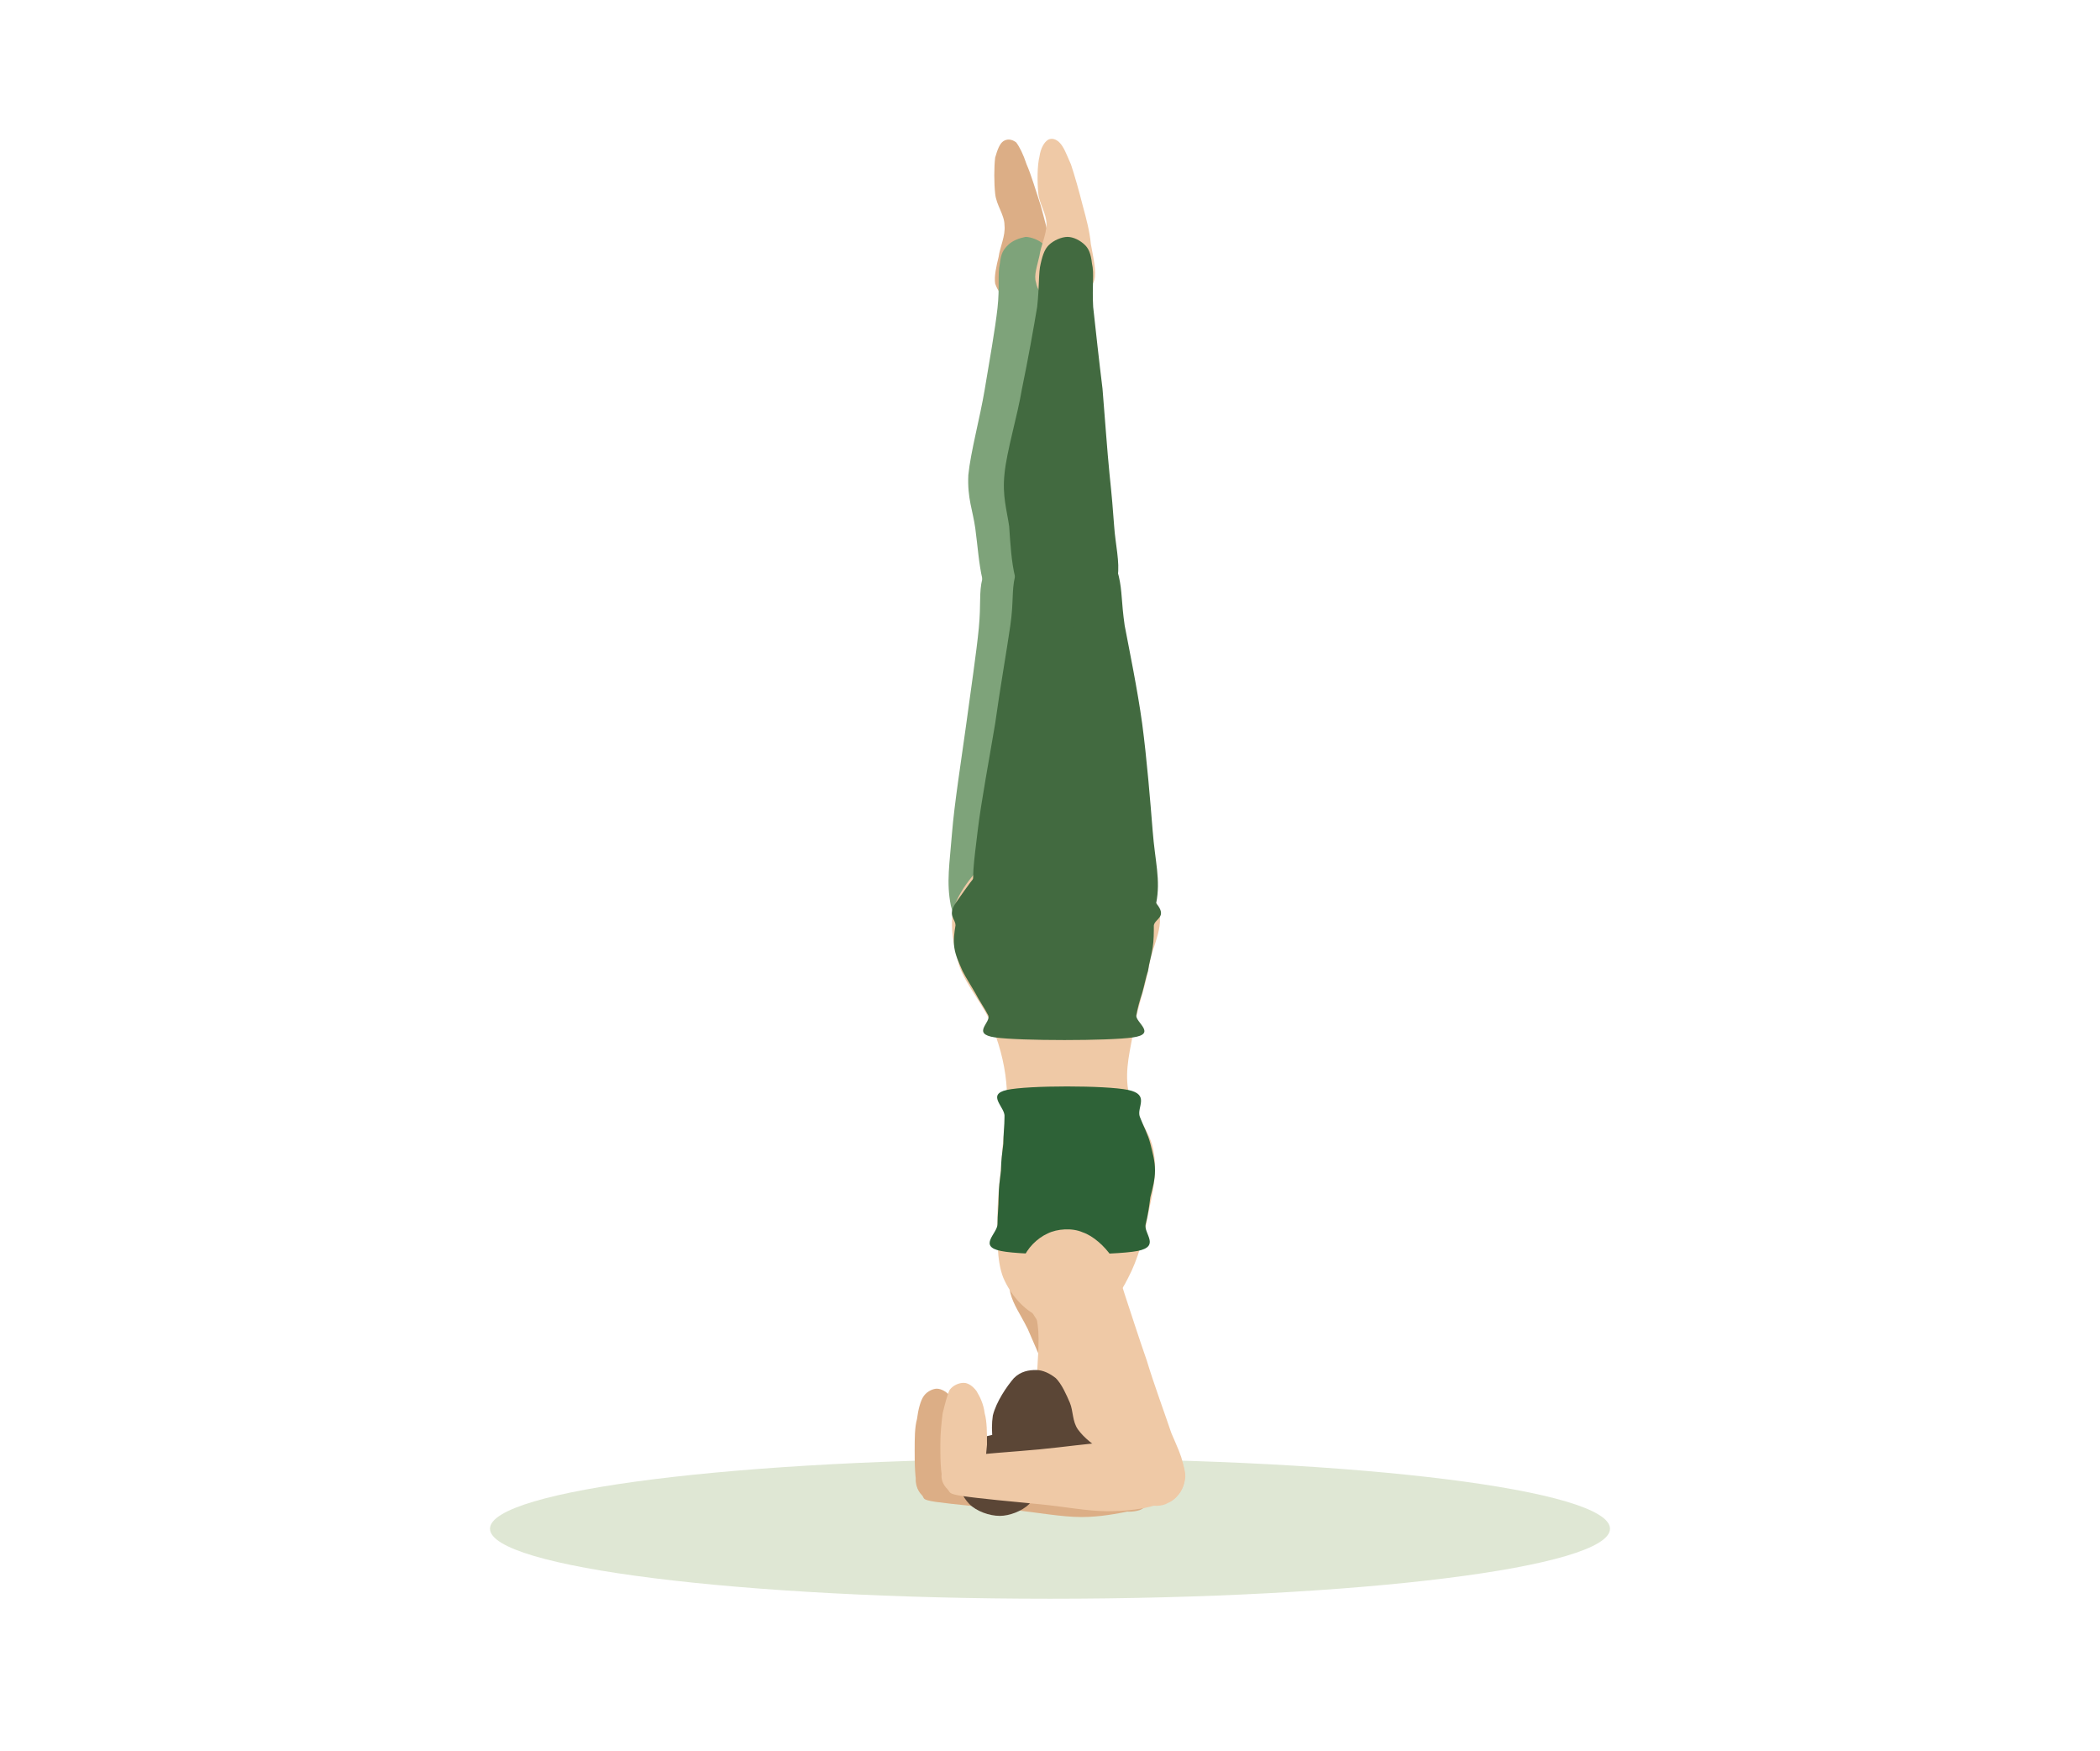
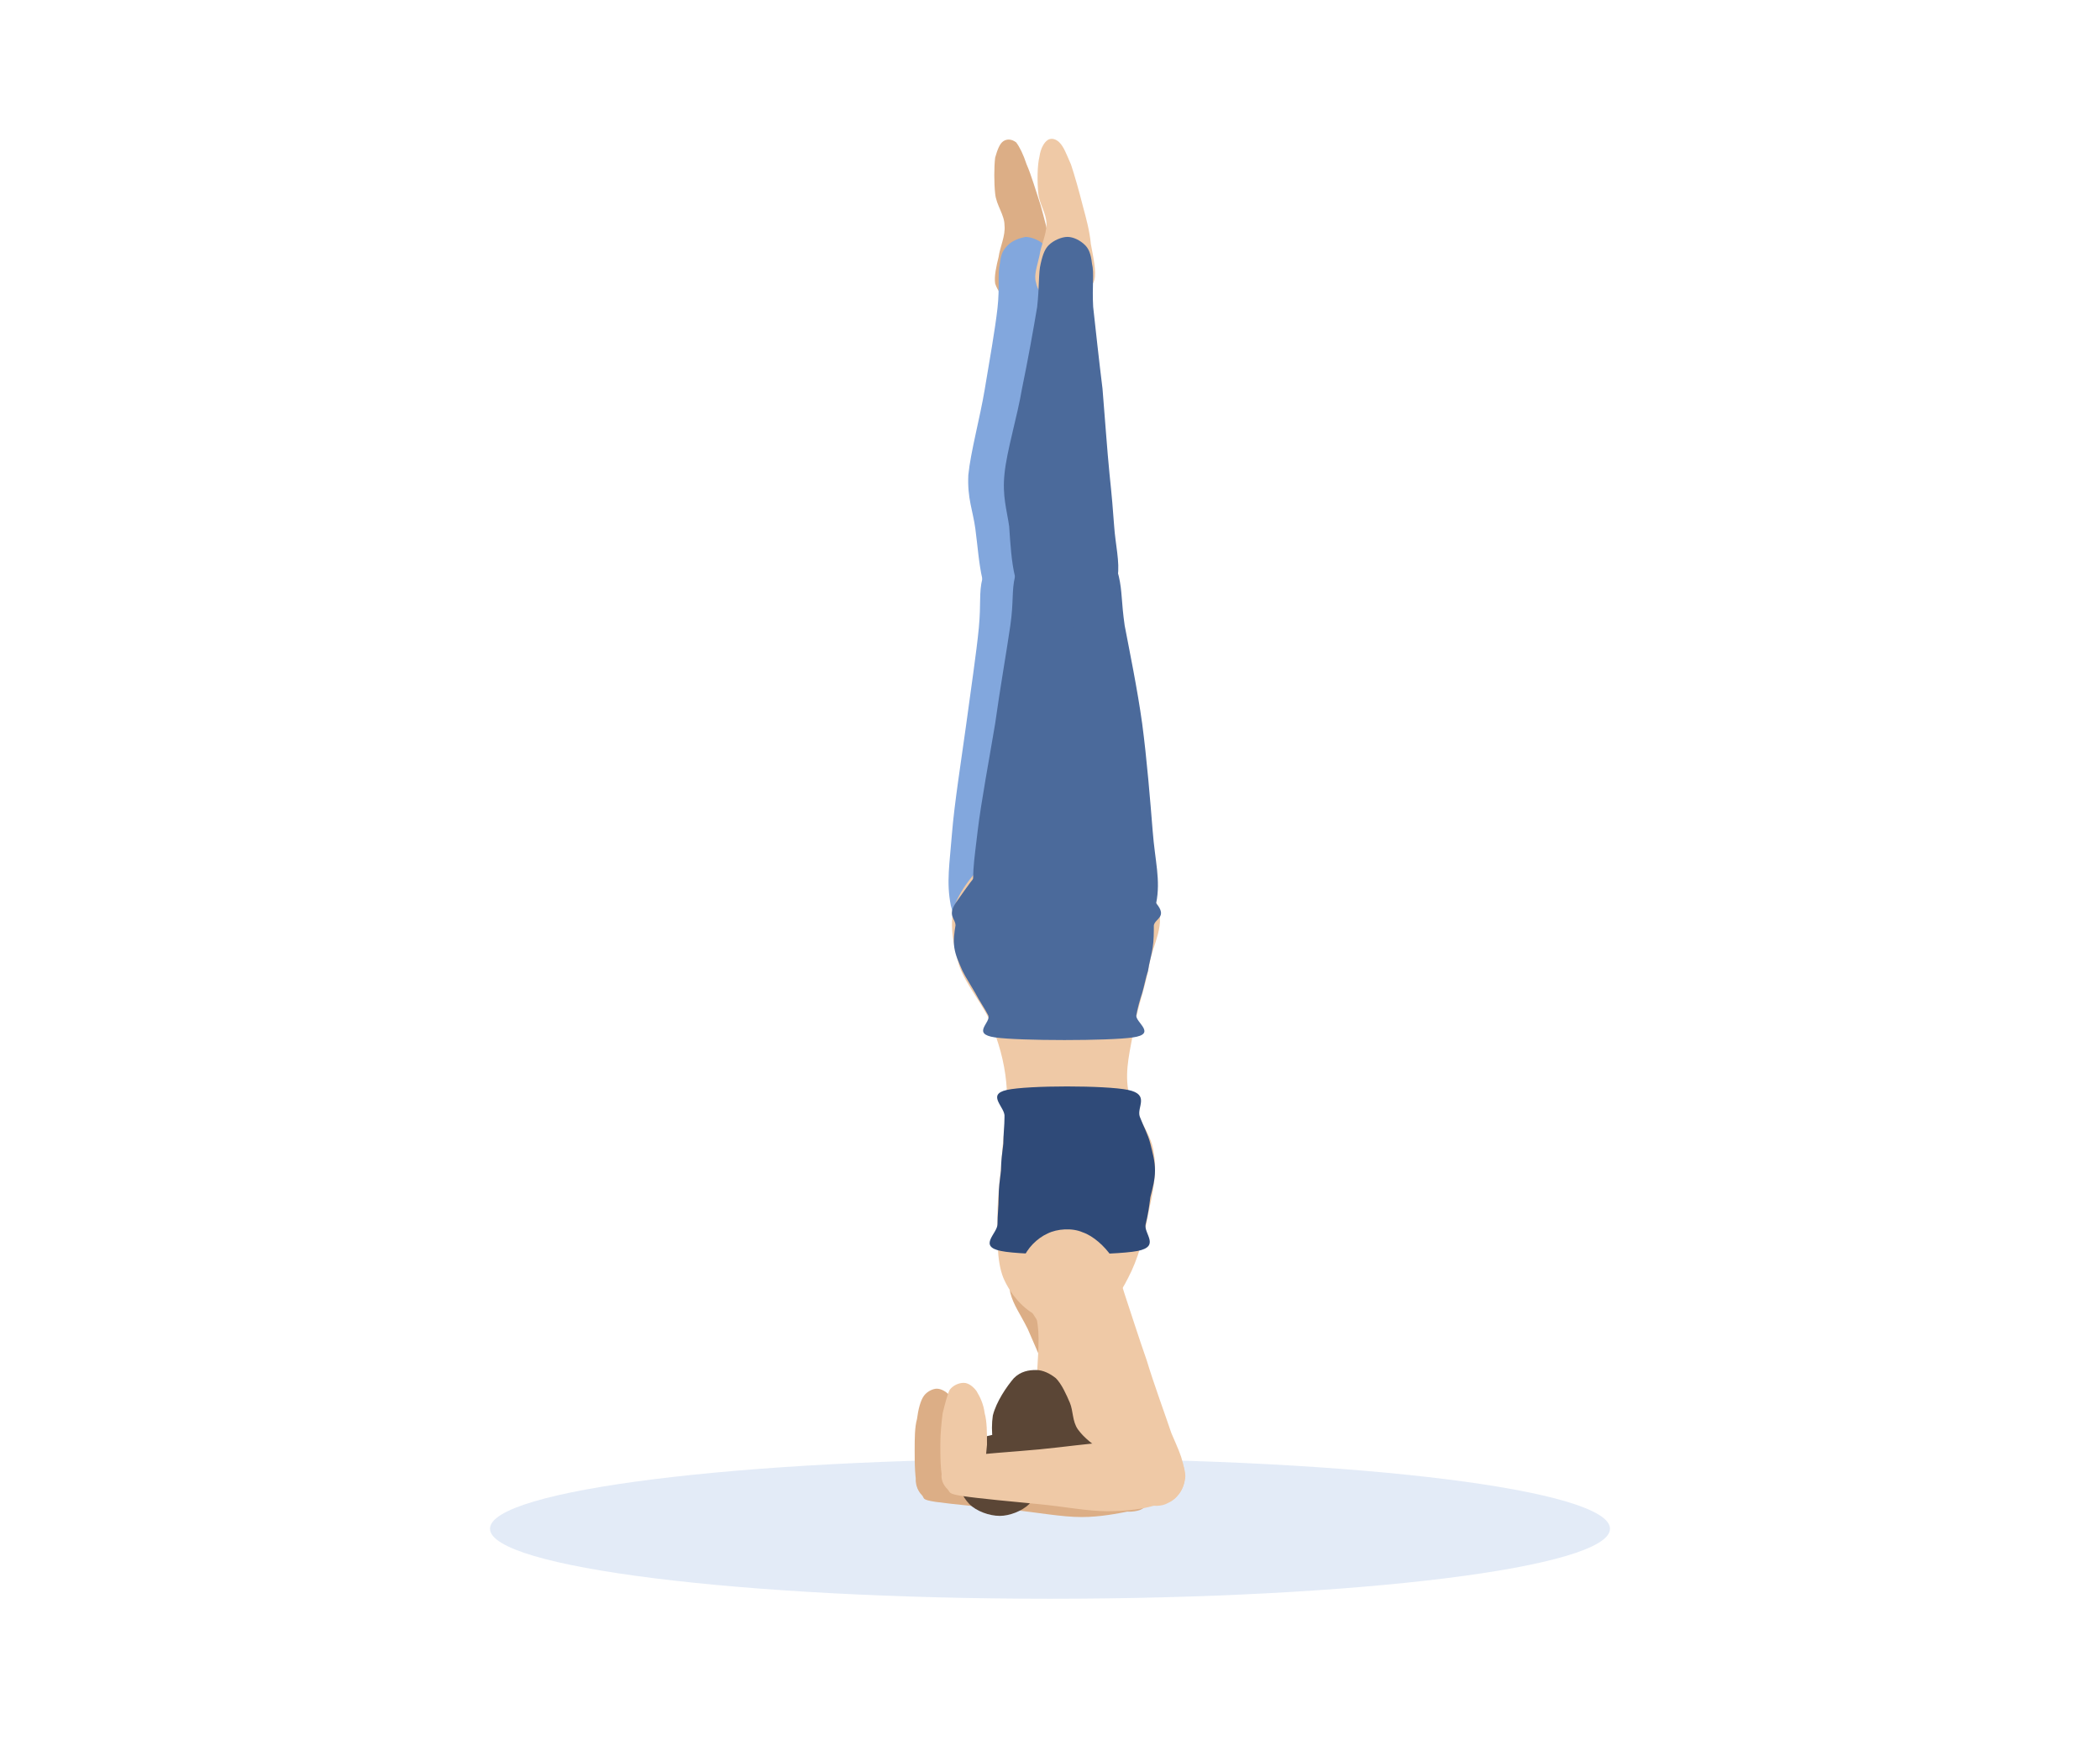
<svg xmlns="http://www.w3.org/2000/svg" viewBox="0 0 180 150" width="180" height="150">
-   <ellipse cx="90" cy="131" rx="48" ry="6" fill="#dfe7d4" />
+   <ellipse cx="90" cy="131" rx="48" ry="6" fill="#e3ebf7" />
  <path d="M81.8 127.6C82.1 126.9 82.2 125.3 82.3 124.3C82.4 123.3 82.3 122.3 82.2 121.6C82.1 120.8 81.8 120.1 81.5 119.7C81.2 119.3 80.7 119 80.3 119C80 119 79.5 119.2 79.2 119.6C78.9 120 78.7 120.8 78.6 121.6C78.4 122.3 78.4 123.3 78.4 124.3C78.4 125.3 78.4 126.9 78.7 127.6C79 128.2 79.7 128.3 80.2 128.3C80.8 128.3 81.4 128.2 81.8 127.6Z" fill="#dcae86" />
  <path d="M96.8 124.4C95.8 124.2 94.3 124.1 92.7 124.1C91 124.2 88.9 124.5 86.9 124.7C84.8 124.9 81.6 125.1 80.2 125.2C78.9 125.4 79.3 125.5 79 125.8C78.7 126.1 78.5 126.6 78.5 126.9C78.5 127.3 78.7 127.8 79 128.1C79.3 128.4 78.9 128.5 80.2 128.7C81.6 128.9 84.8 129.2 86.9 129.4C88.9 129.6 91 130 92.7 130C94.3 130 95.8 129.7 96.8 129.5C97.8 129.3 98.2 129.1 98.7 128.7C99.1 128.3 99.4 127.5 99.4 126.9C99.4 126.4 99.1 125.6 98.7 125.2C98.2 124.8 97.8 124.5 96.8 124.4Z" fill="#dcae86" />
  <path d="M86.6 110.8C86.9 111.9 87.4 112.5 88.1 113.9C88.7 115.3 89.6 117.4 90.5 119.3C91.4 121.2 92.6 123.9 93.2 125.3C93.9 126.7 93.9 127.2 94.4 127.8C94.8 128.5 95.2 129 95.8 129.3C96.3 129.6 97.1 129.6 97.7 129.4C98.2 129.2 98.8 128.6 99.1 128.1C99.3 127.5 99.3 126.9 99.2 126.1C99.1 125.3 98.9 124.9 98.5 123.4C98 121.9 97.3 119.1 96.7 117.1C96.2 115 95.7 112.8 95.3 111.3C94.9 109.7 94.9 108.9 94.4 108C93.9 107.1 93 106.1 92.1 105.7C91.2 105.3 89.9 105.2 89 105.6C88.1 105.9 87.2 106.7 86.8 107.6C86.4 108.5 86.4 109.8 86.6 110.8Z" fill="#dcae86" />
  <path d="M90.4 24C90.6 23.2 90.2 21.9 90 20.9C89.8 19.8 89.5 18.7 89.2 17.6C88.8 16.4 88.4 15 88 14.1C87.7 13.2 87.4 12.6 87.1 12.2C86.7 11.9 86.3 11.9 86 12.1C85.7 12.3 85.5 12.8 85.3 13.5C85.2 14.3 85.2 15.7 85.3 16.6C85.4 17.6 86.1 18.4 86.1 19.3C86.2 20.2 85.7 21.2 85.6 22C85.4 22.8 85.2 23.7 85.3 24.3C85.5 24.9 85.9 25.5 86.5 25.6C87.1 25.8 88.2 25.5 88.9 25.2C89.5 25 90.2 24.7 90.4 24Z" fill="#dcae86" />
-   <path d="M97 77.2C97.3 75.2 96.8 73.6 96.6 71C96.3 68.5 95.9 64.8 95.4 61.9C94.9 58.9 94.1 55.6 93.7 53.5C93.4 51.4 93.5 50.6 93.1 49.3C92.8 48.1 92.4 46.9 91.6 46.2C90.8 45.5 89.6 45 88.5 45C87.5 45 86.3 45.6 85.6 46.3C84.8 47.1 84.5 48.3 84.2 49.6C83.9 50.8 84.1 51.7 83.9 53.8C83.7 55.9 83.2 59.2 82.8 62.2C82.4 65.1 81.8 68.9 81.6 71.4C81.4 74 81.1 75.6 81.5 77.6C82 79.5 82.9 81.8 84.3 83.1C85.6 84.4 87.8 85.2 89.6 85.1C91.4 85.1 93.6 84.2 94.8 82.8C96.1 81.5 96.8 79.1 97 77.2Z" fill="#7ea37a" />
-   <path d="M93 49.3C93.1 48.1 92.7 46.5 92.6 45.1C92.4 43.6 92.3 42.5 92 40.5C91.8 38.5 91.5 35.6 91.2 33.2C91 30.9 90.5 28.1 90.3 26.3C90.1 24.5 90.3 23.4 90.1 22.5C90 21.6 89.8 21.3 89.4 20.9C89.1 20.6 88.4 20.3 87.9 20.3C87.4 20.4 86.8 20.6 86.4 21C86 21.4 85.8 21.7 85.7 22.6C85.5 23.5 85.7 24.6 85.5 26.4C85.3 28.2 84.8 31 84.4 33.4C84 35.8 83.2 38.7 83 40.7C82.9 42.7 83.4 43.8 83.6 45.3C83.8 46.8 83.9 48.3 84.2 49.6C84.6 50.8 85 52 85.8 52.7C86.5 53.4 87.8 53.9 88.8 53.9C89.8 53.8 91 53.3 91.7 52.5C92.4 51.8 92.9 50.6 93 49.3Z" fill="#7ea37a" />
+   <path d="M97 77.2C97.3 75.2 96.8 73.6 96.6 71C96.3 68.5 95.9 64.8 95.4 61.9C94.9 58.9 94.1 55.6 93.7 53.5C93.4 51.4 93.5 50.6 93.1 49.3C92.8 48.1 92.4 46.9 91.6 46.2C90.8 45.5 89.6 45 88.5 45C87.5 45 86.3 45.6 85.6 46.3C84.8 47.1 84.5 48.3 84.2 49.6C83.9 50.8 84.1 51.7 83.9 53.8C83.7 55.9 83.2 59.2 82.8 62.2C82.4 65.1 81.8 68.9 81.6 71.4C81.4 74 81.1 75.6 81.5 77.6C82 79.5 82.9 81.8 84.3 83.1C85.6 84.4 87.8 85.2 89.6 85.1C91.4 85.1 93.6 84.2 94.8 82.8C96.1 81.5 96.8 79.1 97 77.2Z" fill="#82a7dd" />
+   <path d="M93 49.3C93.1 48.1 92.7 46.5 92.6 45.1C92.4 43.6 92.3 42.5 92 40.5C91.8 38.5 91.5 35.6 91.2 33.2C91 30.9 90.5 28.1 90.3 26.3C90.1 24.5 90.3 23.4 90.1 22.5C90 21.6 89.8 21.3 89.4 20.9C89.1 20.6 88.4 20.3 87.9 20.3C87.4 20.4 86.8 20.6 86.4 21C86 21.4 85.8 21.7 85.7 22.6C85.5 23.5 85.7 24.6 85.5 26.4C85.3 28.2 84.8 31 84.4 33.4C84 35.8 83.2 38.7 83 40.7C82.9 42.7 83.4 43.8 83.6 45.3C83.8 46.8 83.9 48.3 84.2 49.6C84.6 50.8 85 52 85.8 52.7C86.5 53.4 87.8 53.9 88.8 53.9C89.8 53.8 91 53.3 91.7 52.5C92.4 51.8 92.9 50.6 93 49.3Z" fill="#82a7dd" />
  <path d="M99.1 77.4C100 79.2 98.8 80.9 98.5 82.7C98.2 84.5 97.5 86.3 97.2 88.1C96.9 89.9 96.4 91.6 96.7 93.4C97 95.2 98.7 97 98.9 98.8C99.2 100.5 98.8 102.3 98.4 104.1C98.1 105.9 97.5 108 96.7 109.5C96 110.9 95.1 112.2 93.8 112.8C92.5 113.3 90.3 113.3 89 112.8C87.7 112.2 86.6 110.9 86 109.5C85.4 108 85.5 105.9 85.5 104.1C85.5 102.3 85.8 100.5 85.9 98.8C86 97 86.4 95.2 86.3 93.4C86.2 91.6 85.8 89.9 85.1 88.1C84.5 86.3 82.8 84.5 82.2 82.7C81.7 80.9 81.3 79 81.9 77.4C82.6 75.7 84.4 73.6 86.2 72.7C88.1 71.8 90.8 71.2 93 72C95.1 72.8 98.2 75.6 99.1 77.4Z" fill="#efc9a6" />
-   <path d="M99.1 77.4C100.1 78.6 99 78.7 98.9 79.3C98.9 79.9 98.9 80.6 98.8 81.2C98.7 81.9 98.5 82.5 98.4 83.2C98.2 83.8 98.1 84.4 97.9 85.1C97.7 85.7 97.5 86.4 97.4 87C97.3 87.6 99.2 88.6 97.1 88.9C95.1 89.2 87.4 89.2 85.3 88.9C83.2 88.6 85 87.6 84.7 87C84.4 86.4 83.9 85.7 83.6 85.1C83.2 84.4 82.8 83.8 82.5 83.2C82.2 82.5 81.9 81.9 81.8 81.2C81.7 80.6 81.8 79.9 81.9 79.3C81.9 78.7 81.2 78.5 81.9 77.4C82.7 76.3 84.4 73.6 86.2 72.7C88.1 71.8 90.8 71.2 93 72C95.1 72.8 98.1 76.2 99.1 77.4Z" fill="#426a40" />
-   <path d="M96.7 93.4C98.6 93.8 97.4 94.9 97.7 95.7C98 96.5 98.4 97.2 98.6 98C98.8 98.8 99 99.5 99 100.3C99 101.1 98.8 101.8 98.6 102.6C98.5 103.4 98.4 104.1 98.2 104.9C98 105.7 99.5 106.8 97.5 107.2C95.4 107.6 87.7 107.6 85.8 107.2C83.8 106.8 85.5 105.7 85.5 104.9C85.5 104.1 85.6 103.4 85.6 102.6C85.6 101.8 85.7 101.1 85.8 100.3C85.8 99.5 85.9 98.8 86 98C86 97.2 86.1 96.5 86.1 95.7C86.2 94.9 84.5 93.8 86.3 93.4C88.1 93 94.8 93 96.7 93.4Z" fill="#2e6237" />
+   <path d="M99.1 77.4C100.1 78.6 99 78.7 98.9 79.3C98.9 79.9 98.9 80.6 98.8 81.2C98.7 81.9 98.5 82.5 98.4 83.2C98.2 83.8 98.1 84.4 97.9 85.1C97.7 85.7 97.5 86.4 97.4 87C97.3 87.6 99.2 88.6 97.1 88.9C95.1 89.2 87.4 89.2 85.3 88.9C83.2 88.6 85 87.6 84.7 87C84.4 86.4 83.9 85.7 83.6 85.1C83.2 84.4 82.8 83.8 82.5 83.2C82.2 82.5 81.9 81.9 81.8 81.2C81.7 80.6 81.8 79.9 81.9 79.3C81.9 78.7 81.2 78.5 81.9 77.4C82.7 76.3 84.4 73.6 86.2 72.7C88.1 71.8 90.8 71.2 93 72C95.1 72.8 98.1 76.2 99.1 77.4Z" fill="#4b6a9b" />
+   <path d="M96.7 93.4C98.6 93.8 97.4 94.9 97.7 95.7C98 96.5 98.4 97.2 98.6 98C98.8 98.8 99 99.5 99 100.3C99 101.1 98.8 101.8 98.6 102.6C98.5 103.4 98.4 104.1 98.2 104.9C98 105.7 99.5 106.8 97.5 107.2C95.4 107.6 87.7 107.6 85.8 107.2C83.8 106.8 85.5 105.7 85.5 104.9C85.5 104.1 85.6 103.4 85.6 102.6C85.6 101.8 85.7 101.1 85.8 100.3C85.8 99.5 85.9 98.8 86 98C86 97.2 86.1 96.5 86.1 95.7C86.2 94.9 84.5 93.8 86.3 93.4C88.1 93 94.8 93 96.7 93.4Z" fill="#2f4a78" />
  <path d="M94.6 109.5C94.6 110.6 94 112.6 93.9 114.1C93.9 115.7 94.2 117.7 94 118.8C93.9 119.8 93.6 120.2 93.2 120.6C92.8 121.1 92 121.3 91.5 121.3C90.9 121.3 90.1 121.1 89.7 120.6C89.3 120.2 89 119.8 88.9 118.8C88.8 117.7 89.1 115.7 89 114.1C88.9 112.6 88.3 110.6 88.4 109.5C88.4 108.3 88.8 107.7 89.3 107.2C89.9 106.7 90.8 106.3 91.5 106.3C92.2 106.3 93.1 106.7 93.6 107.2C94.1 107.7 94.5 108.3 94.6 109.5Z" fill="#efc9a6" />
  <path d="M89.3 126.4C89.3 127.2 88.8 128.3 88.2 128.9C87.6 129.5 86.5 129.9 85.7 129.9C84.8 129.9 83.7 129.5 83.1 128.9C82.5 128.3 82 127.2 82 126.4C82 125.6 82.5 124.5 83.1 123.9C83.7 123.3 84.8 122.9 85.7 122.9C86.5 122.9 87.6 123.3 88.2 123.9C88.8 124.5 89.3 125.6 89.3 126.4Z" fill="#5b4636" />
  <path d="M91.5 128.1C92.8 128.3 94.1 127.7 95 127.1C95.8 126.6 96.2 125.4 96.5 124.6C96.9 123.7 96.7 122.7 96.9 122C97.2 121.2 97.9 120.6 98 120.1C98 119.7 97.3 119.6 97.1 119.3C97 119 97.2 118.6 97.1 118.3C97.1 118.1 97.1 118.1 96.9 117.7C96.8 117.3 96.8 116.5 96.3 116C95.9 115.5 94.9 114.9 94.1 114.8C93.4 114.8 92.4 115.2 91.7 115.7C91 116.1 90.8 116.9 90 117.3C89.2 117.8 87.7 117.7 86.9 118.3C86.1 119 85.5 120.2 85.5 121.5C85.4 122.7 85.7 124.7 86.7 125.8C87.7 126.9 90.1 127.8 91.5 128.1Z" fill="#efc9a6" />
  <path d="M96.3 125C96.2 124.4 95.1 124.8 94.5 124.3C93.8 123.9 92.9 123.2 92.4 122.5C91.9 121.8 92 120.9 91.7 120.2C91.4 119.5 91 118.6 90.5 118.1C90 117.7 89.4 117.4 88.8 117.4C88.2 117.4 87.5 117.5 86.9 118.1C86.3 118.8 85.4 120.1 85.1 121.3C84.9 122.6 85.1 124.4 85.7 125.6C86.3 126.7 87.7 127.8 88.8 128.3C89.8 128.8 91 128.8 92.1 128.7C93.1 128.6 94.5 128.3 95.2 127.7C95.9 127 96.4 125.5 96.3 125Z" fill="#5b4636" />
  <path d="M93.8 24C94 23.3 93.7 22 93.5 20.9C93.4 19.8 93.1 18.7 92.8 17.6C92.5 16.4 92.1 15 91.8 14.1C91.4 13.2 91.2 12.6 90.8 12.2C90.5 11.9 90.1 11.8 89.8 12C89.5 12.2 89.2 12.7 89.1 13.4C88.9 14.2 88.9 15.6 89 16.6C89.1 17.5 89.7 18.3 89.7 19.2C89.7 20.1 89.2 21.1 89.1 21.9C88.9 22.8 88.6 23.6 88.8 24.2C88.9 24.8 89.3 25.4 89.9 25.6C90.5 25.7 91.6 25.5 92.3 25.2C92.9 25 93.6 24.7 93.8 24Z" fill="#efc9a6" />
-   <path d="M99.1 77.4C99.5 75.4 99 73.8 98.8 71.2C98.6 68.7 98.3 65 97.9 62C97.5 59.1 96.8 55.7 96.4 53.6C96.1 51.5 96.2 50.7 95.9 49.4C95.6 48.2 95.2 47 94.5 46.2C93.7 45.5 92.5 45 91.5 45C90.5 45 89.2 45.5 88.4 46.2C87.7 47 87.3 48.2 87 49.4C86.7 50.7 86.9 51.5 86.6 53.6C86.3 55.7 85.7 59.1 85.3 62C84.8 65 84.1 68.7 83.8 71.2C83.5 73.8 83.2 75.4 83.6 77.4C84 79.3 84.9 81.7 86.2 83C87.5 84.3 89.7 85.1 91.5 85.1C93.2 85.1 95.5 84.3 96.7 83C98 81.7 98.8 79.3 99.1 77.4Z" fill="#426a40" />
-   <path d="M95.8 49.4C96 48.2 95.6 46.6 95.5 45.1C95.4 43.7 95.3 42.5 95.1 40.6C94.9 38.6 94.7 35.7 94.5 33.3C94.2 30.9 93.9 28.1 93.7 26.3C93.6 24.5 93.8 23.4 93.6 22.6C93.5 21.7 93.3 21.3 93 21C92.6 20.6 92 20.3 91.5 20.3C91 20.3 90.3 20.6 89.9 21C89.6 21.3 89.4 21.7 89.2 22.6C89 23.4 89.1 24.5 88.9 26.3C88.6 28.1 88.1 30.9 87.6 33.3C87.2 35.7 86.3 38.6 86.1 40.6C85.9 42.5 86.3 43.7 86.5 45.1C86.6 46.6 86.7 48.2 87 49.4C87.3 50.7 87.7 51.9 88.5 52.6C89.2 53.3 90.5 53.8 91.5 53.8C92.5 53.8 93.7 53.3 94.4 52.6C95.2 51.9 95.6 50.7 95.8 49.4Z" fill="#426a40" />
+   <path d="M99.1 77.4C99.5 75.4 99 73.8 98.8 71.2C98.6 68.7 98.3 65 97.9 62C97.5 59.1 96.8 55.7 96.4 53.6C96.1 51.5 96.2 50.7 95.9 49.4C95.6 48.2 95.2 47 94.5 46.2C93.7 45.5 92.5 45 91.5 45C90.5 45 89.2 45.5 88.4 46.2C87.7 47 87.3 48.2 87 49.4C86.7 50.7 86.9 51.5 86.6 53.6C86.3 55.7 85.7 59.1 85.3 62C84.8 65 84.1 68.7 83.8 71.2C83.5 73.8 83.2 75.4 83.6 77.4C84 79.3 84.9 81.7 86.2 83C87.5 84.3 89.7 85.1 91.5 85.1C93.2 85.1 95.5 84.3 96.7 83C98 81.7 98.8 79.3 99.1 77.4Z" fill="#4b6a9b" />
+   <path d="M95.8 49.4C96 48.2 95.6 46.6 95.5 45.1C95.4 43.7 95.3 42.5 95.1 40.6C94.9 38.6 94.7 35.7 94.5 33.3C94.2 30.9 93.9 28.1 93.7 26.3C93.6 24.5 93.8 23.4 93.6 22.6C93.5 21.7 93.3 21.3 93 21C92.6 20.6 92 20.3 91.5 20.3C91 20.3 90.3 20.6 89.9 21C89.6 21.3 89.4 21.7 89.2 22.6C89 23.4 89.1 24.5 88.9 26.3C88.6 28.1 88.1 30.9 87.6 33.3C87.2 35.7 86.3 38.6 86.1 40.6C85.9 42.5 86.3 43.7 86.5 45.1C86.6 46.6 86.7 48.2 87 49.4C87.3 50.7 87.7 51.9 88.5 52.6C89.2 53.3 90.5 53.8 91.5 53.8C92.5 53.8 93.7 53.3 94.4 52.6C95.2 51.9 95.6 50.7 95.8 49.4Z" fill="#4b6a9b" />
  <path d="M84 127.1C84.4 126.4 84.5 124.8 84.6 123.8C84.6 122.8 84.6 121.8 84.4 121.1C84.3 120.3 84 119.7 83.7 119.2C83.4 118.8 83 118.5 82.6 118.5C82.2 118.5 81.7 118.7 81.4 119.1C81.2 119.5 81 120.3 80.8 121.1C80.7 121.9 80.6 122.8 80.6 123.8C80.6 124.8 80.6 126.4 80.9 127.1C81.2 127.8 82 127.8 82.5 127.8C83 127.8 83.7 127.8 84 127.1Z" fill="#efc9a6" />
  <path d="M99 123.9C98 123.7 96.6 123.6 94.9 123.6C93.2 123.7 91.2 124 89.1 124.2C87 124.4 83.8 124.6 82.5 124.8C81.2 124.9 81.5 125 81.2 125.3C80.9 125.6 80.7 126.1 80.7 126.5C80.7 126.9 80.9 127.3 81.2 127.6C81.5 127.9 81.2 128 82.5 128.2C83.8 128.4 87 128.7 89.1 128.9C91.2 129.1 93.2 129.5 94.9 129.5C96.6 129.5 98 129.3 99 129C100 128.8 100.5 128.7 100.9 128.2C101.3 127.8 101.6 127 101.6 126.5C101.6 125.9 101.3 125.1 100.9 124.7C100.5 124.3 100 124.1 99 123.9Z" fill="#efc9a6" />
  <path d="M87.8 111.1C88.1 112.1 88.7 112.7 89.4 114C90.2 115.4 91.2 117.5 92.2 119.3C93.2 121.1 94.6 123.7 95.3 125C96.1 126.4 96.2 126.9 96.7 127.5C97.1 128.2 97.6 128.7 98.2 128.9C98.8 129.1 99.6 129.1 100.1 128.8C100.6 128.6 101.2 128 101.4 127.4C101.6 126.9 101.6 126.2 101.4 125.4C101.2 124.6 101 124.2 100.4 122.8C99.9 121.3 98.9 118.6 98.3 116.6C97.6 114.6 96.9 112.4 96.4 110.9C95.9 109.4 95.9 108.6 95.3 107.7C94.7 106.8 93.7 105.9 92.8 105.6C91.9 105.2 90.6 105.3 89.8 105.7C88.9 106.1 88 107 87.7 107.9C87.3 108.8 87.5 110.1 87.8 111.1Z" fill="#efc9a6" />
</svg>
